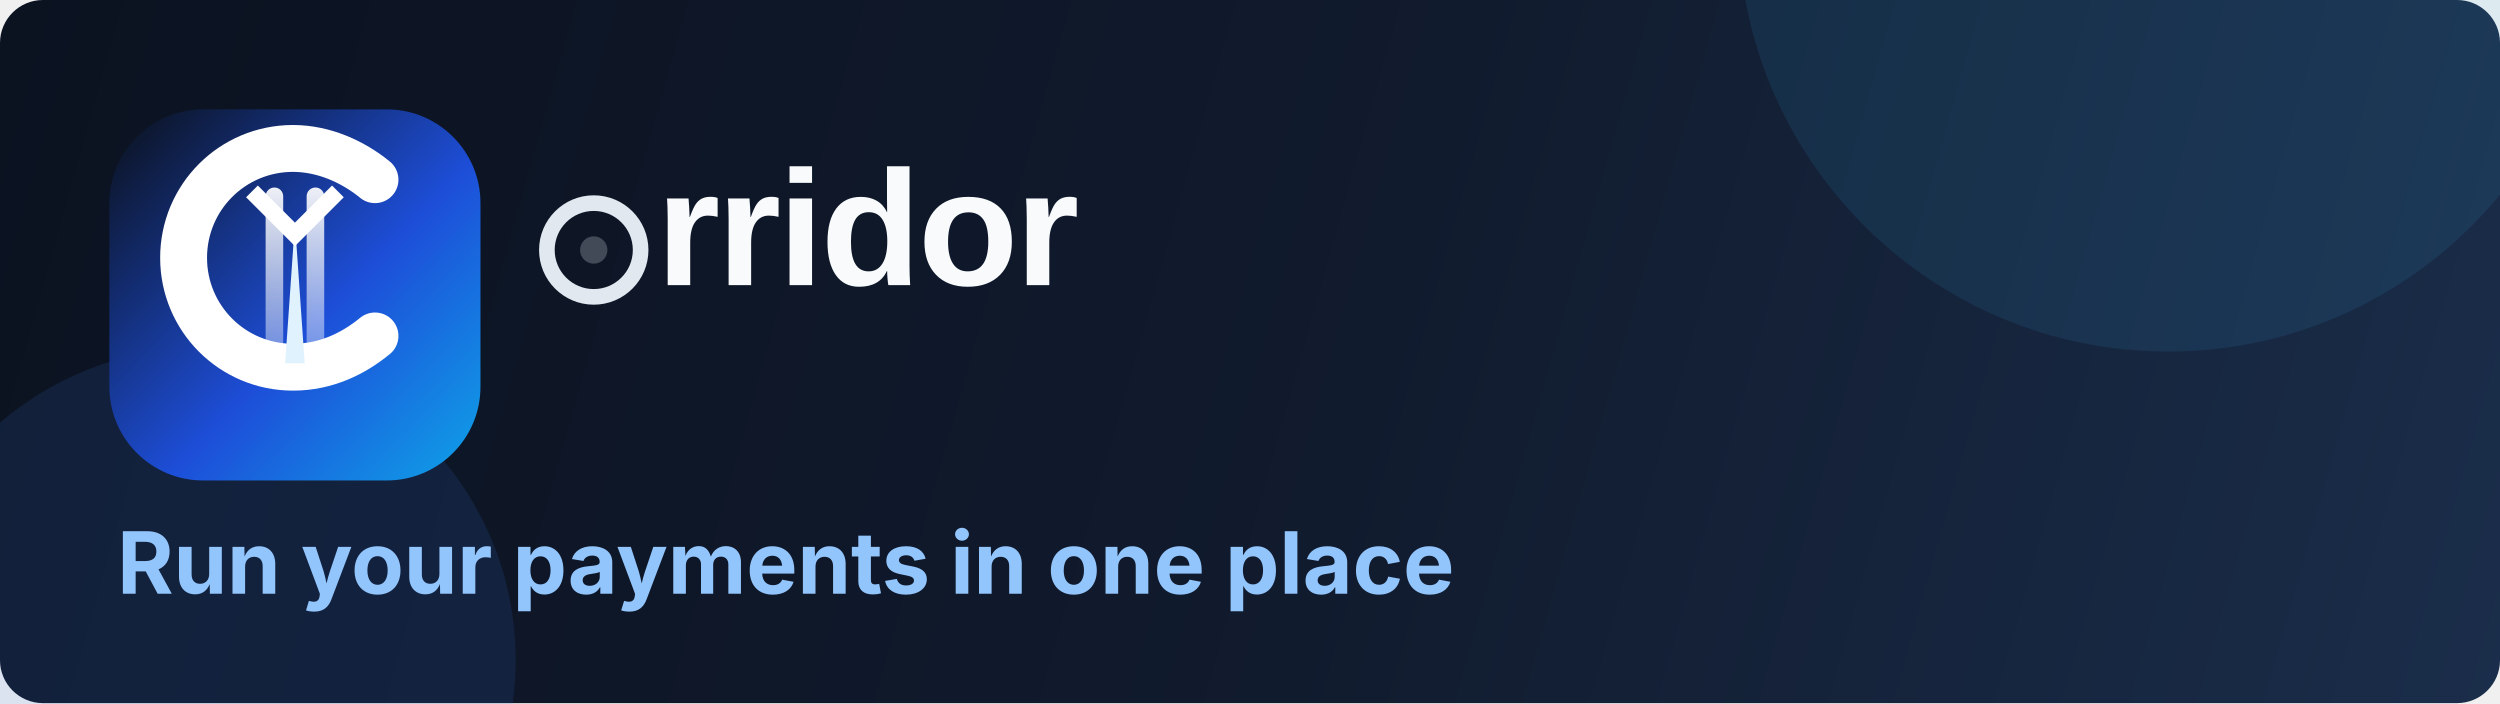
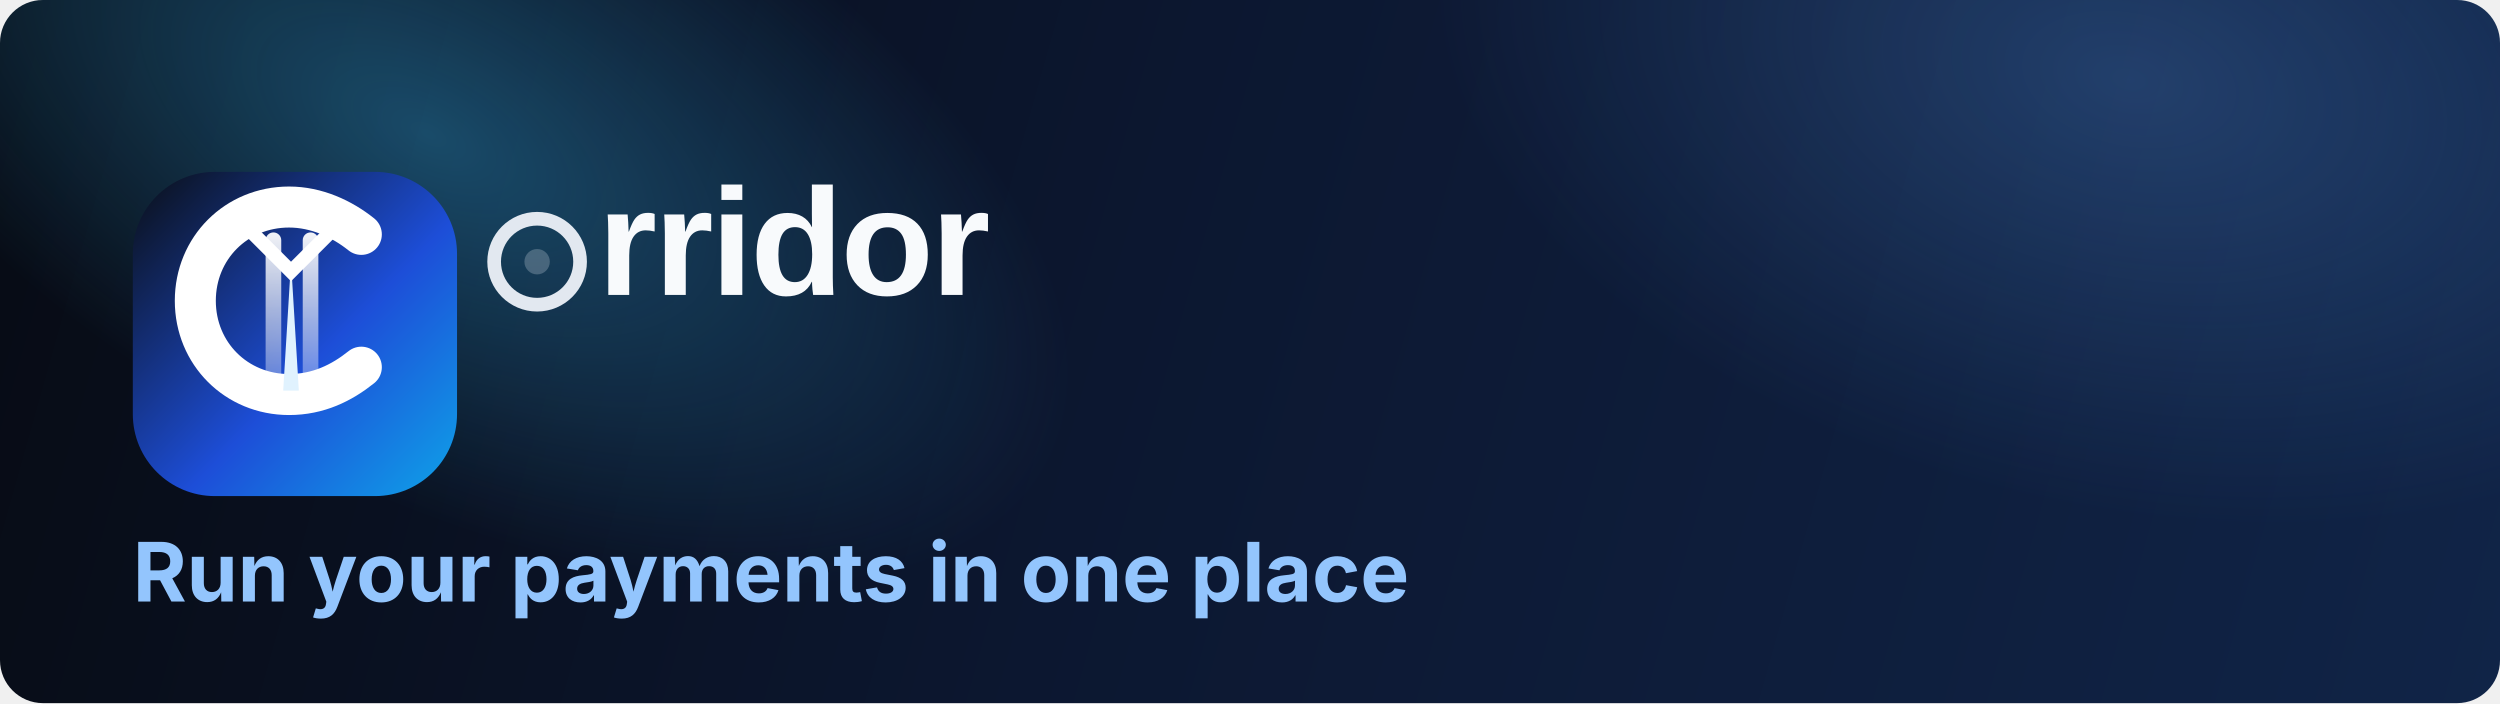
<svg xmlns="http://www.w3.org/2000/svg" width="1280" height="360" viewBox="0 0 1280 360" fill="none" role="img" aria-labelledby="title desc">
  <defs>
    <linearGradient id="bg" x1="0" y1="0" x2="1280" y2="360" gradientUnits="userSpaceOnUse">
-       <stop offset="0" stop-color="#0B1220" />
-       <stop offset="0.55" stop-color="#111B2E" />
-       <stop offset="1" stop-color="#1A2D4A" />
+       <stop offset="0" stop-color="#070B14" />
+       <stop offset="0.45" stop-color="#0C1730" />
+       <stop offset="1" stop-color="#102447" />
    </linearGradient>
-     <linearGradient id="markBg" x1="66" y1="56" x2="256" y2="240" gradientUnits="userSpaceOnUse">
+     <radialGradient id="glowA" cx="0" cy="0" r="1" gradientUnits="userSpaceOnUse" gradientTransform="translate(220 70) rotate(28) scale(360 180)">
+       <stop offset="0" stop-color="#38BDF8" stop-opacity="0.34" />
+       <stop offset="1" stop-color="#38BDF8" stop-opacity="0" />
+     </radialGradient>
+     <radialGradient id="glowB" cx="0" cy="0" r="1" gradientUnits="userSpaceOnUse" gradientTransform="translate(1090 40) rotate(12) scale(360 220)">
+       <stop offset="0" stop-color="#60A5FA" stop-opacity="0.24" />
+       <stop offset="1" stop-color="#60A5FA" stop-opacity="0" />
+     </radialGradient>
+     <linearGradient id="markBg" x1="76" y1="86" x2="240" y2="246" gradientUnits="userSpaceOnUse">
      <stop offset="0" stop-color="#0B1220" />
      <stop offset="0.55" stop-color="#1D4ED8" />
      <stop offset="1" stop-color="#0EA5E9" />
    </linearGradient>
-     <linearGradient id="beam" x1="154" y1="92" x2="154" y2="206" gradientUnits="userSpaceOnUse">
+     <linearGradient id="beam" x1="148" y1="112" x2="148" y2="202" gradientUnits="userSpaceOnUse">
      <stop offset="0" stop-color="#FFFFFF" stop-opacity="0.95" />
      <stop offset="1" stop-color="#FFFFFF" stop-opacity="0.20" />
    </linearGradient>
  </defs>
  <rect x="0" y="0" width="1280" height="360" rx="22" fill="url(#bg)" />
-   <circle cx="1110" cy="-40" r="220" fill="#38BDF8" fill-opacity="0.10" />
-   <circle cx="104" cy="338" r="160" fill="#3B82F6" fill-opacity="0.12" />
-   <rect x="56" y="56" width="190" height="190" rx="48" fill="url(#markBg)" />
-   <path d="M192 92C181 83 166 76 150 76C119 76 94 101 94 132C94 163 119 188 150 188C167 188 181 181 192 172" stroke="white" stroke-width="24" stroke-linecap="round" />
-   <rect x="136" y="96" width="9" height="90" rx="4.5" fill="url(#beam)" />
-   <rect x="157" y="96" width="9" height="90" rx="4.5" fill="url(#beam)" />
-   <path d="M146 186L151 114L156 186H146Z" fill="#E0F2FE" />
-   <path d="M151 114L170 95L176 101L151 126L126 101L132 95L151 114Z" fill="white" />
-   <g transform="translate(276 60)">
-     <circle cx="28" cy="68" r="24" stroke="#E2E8F0" stroke-width="8" />
-     <circle cx="28" cy="68" r="7" fill="#E2E8F0" fill-opacity="0.25" />
-     <text x="60" y="86" fill="#F8FAFC" font-family="Sora, Avenir Next, Segoe UI, Arial, sans-serif" font-size="84" font-weight="800" letter-spacing="-1.5">rridor</text>
+   <rect x="0" y="0" width="1280" height="360" rx="22" fill="url(#glowA)" />
+   <rect x="0" y="0" width="1280" height="360" rx="22" fill="url(#glowB)" />
+   <g transform="translate(0 6)">
+     <rect x="68" y="82" width="166" height="166" rx="42" fill="url(#markBg)" />
+     <path d="M185 114C175 106 162 100 148 100C121 100 100 121 100 148C100 175 121 196 148 196C163 196 175 190 185 182" stroke="white" stroke-width="21" stroke-linecap="round" />
+     <rect x="136" y="113" width="8" height="82" rx="4" fill="url(#beam)" />
+     <rect x="155" y="113" width="8" height="82" rx="4" fill="url(#beam)" />
+     <path d="M145 194L149 128L153 194H145Z" fill="#E0F2FE" />
+     <path d="M149 128L166 111L171 116L149 138L127 116L132 111L149 128Z" fill="white" />
  </g>
-   <text x="60" y="304" fill="#93C5FD" font-family="Inter,Segoe UI,Arial,sans-serif" font-size="44" font-weight="700">Run your payments in one place</text>
+   <g transform="translate(250 72)">
+     <circle cx="25" cy="62" r="22" stroke="#E2E8F0" stroke-width="7" />
+     <circle cx="25" cy="62" r="6.5" fill="#E2E8F0" fill-opacity="0.25" />
+     <text x="56" y="79" fill="#F8FAFC" font-family="Sora, Avenir Next, Segoe UI, Arial, sans-serif" font-size="78" font-weight="800" letter-spacing="-1.4">rridor</text>
+   </g>
+   <text x="68" y="308" fill="#93C5FD" font-family="Inter,Segoe UI,Arial,sans-serif" font-size="42" font-weight="700">Run your payments in one place</text>
</svg>
